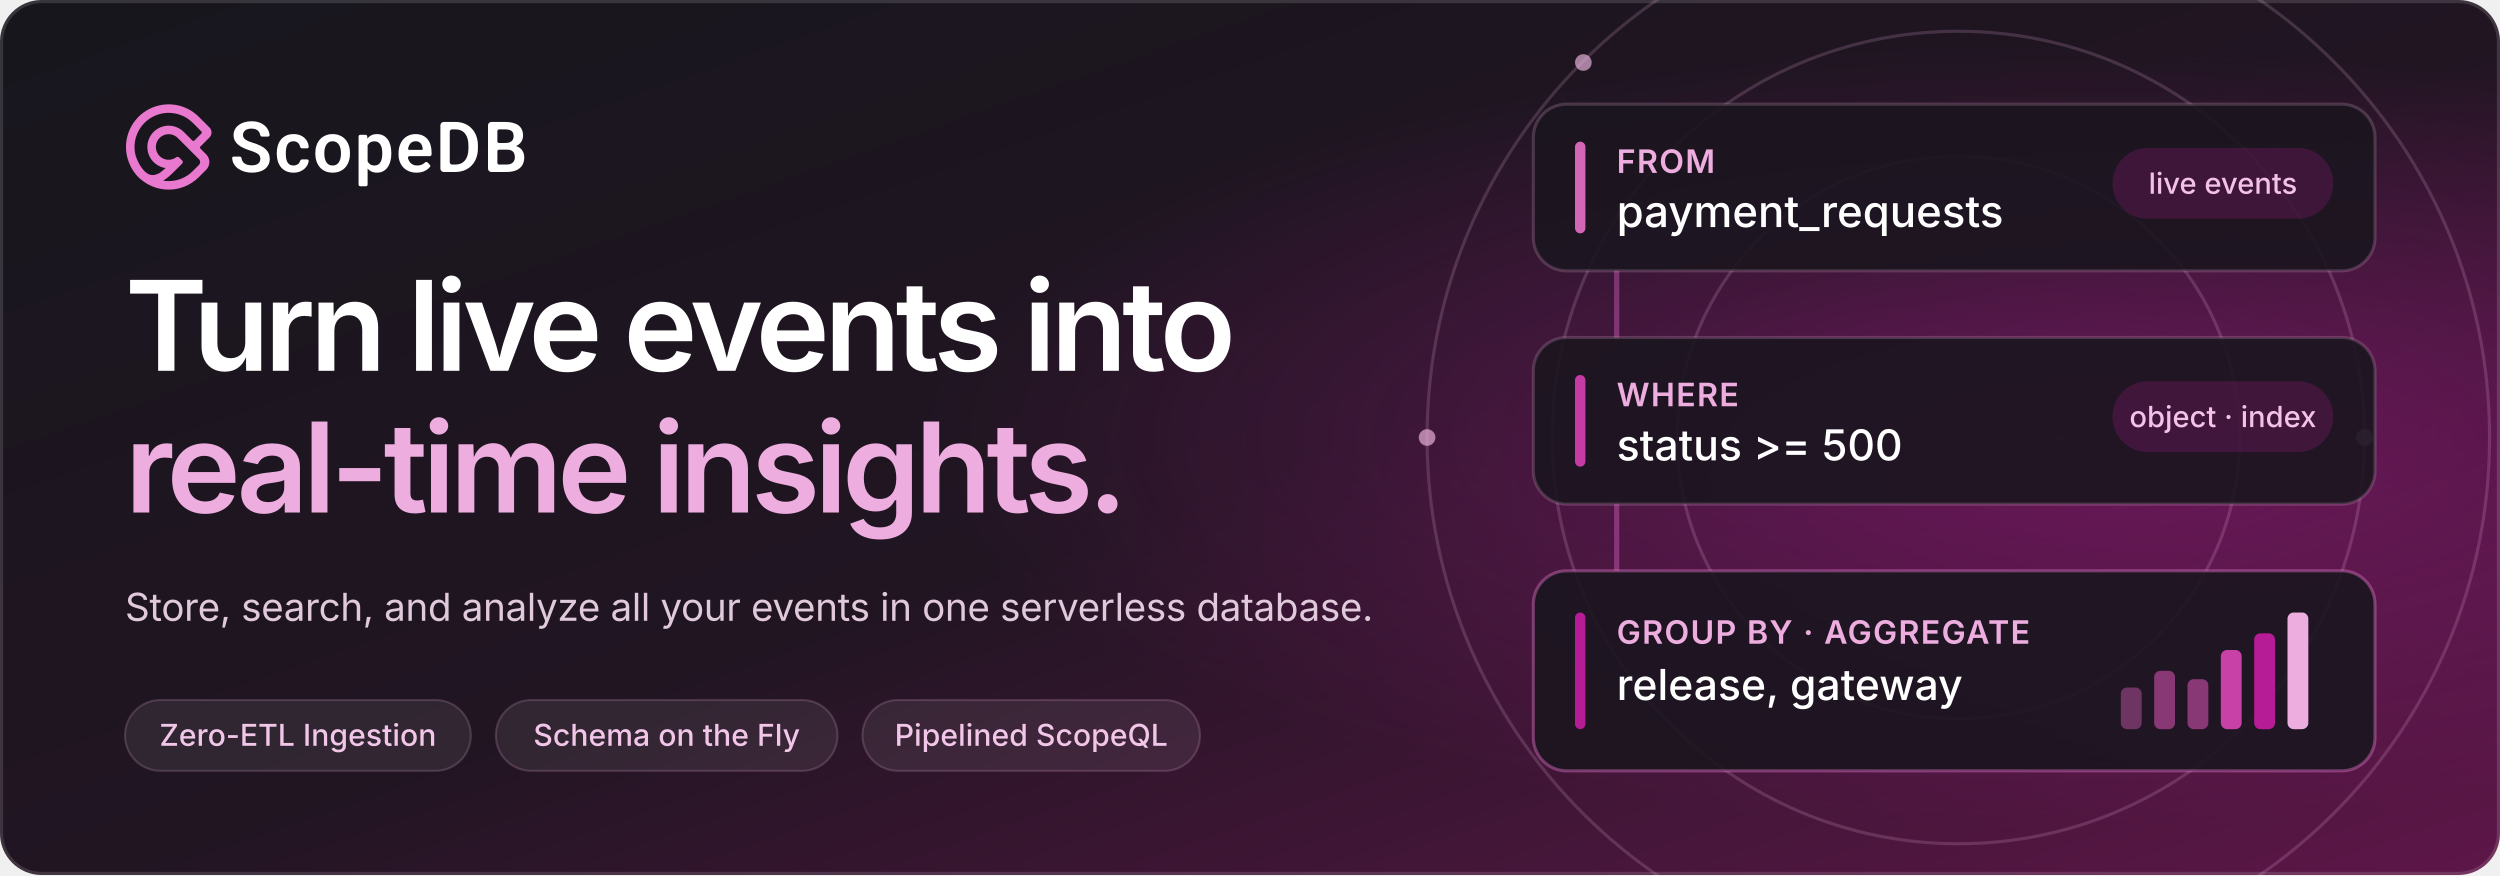
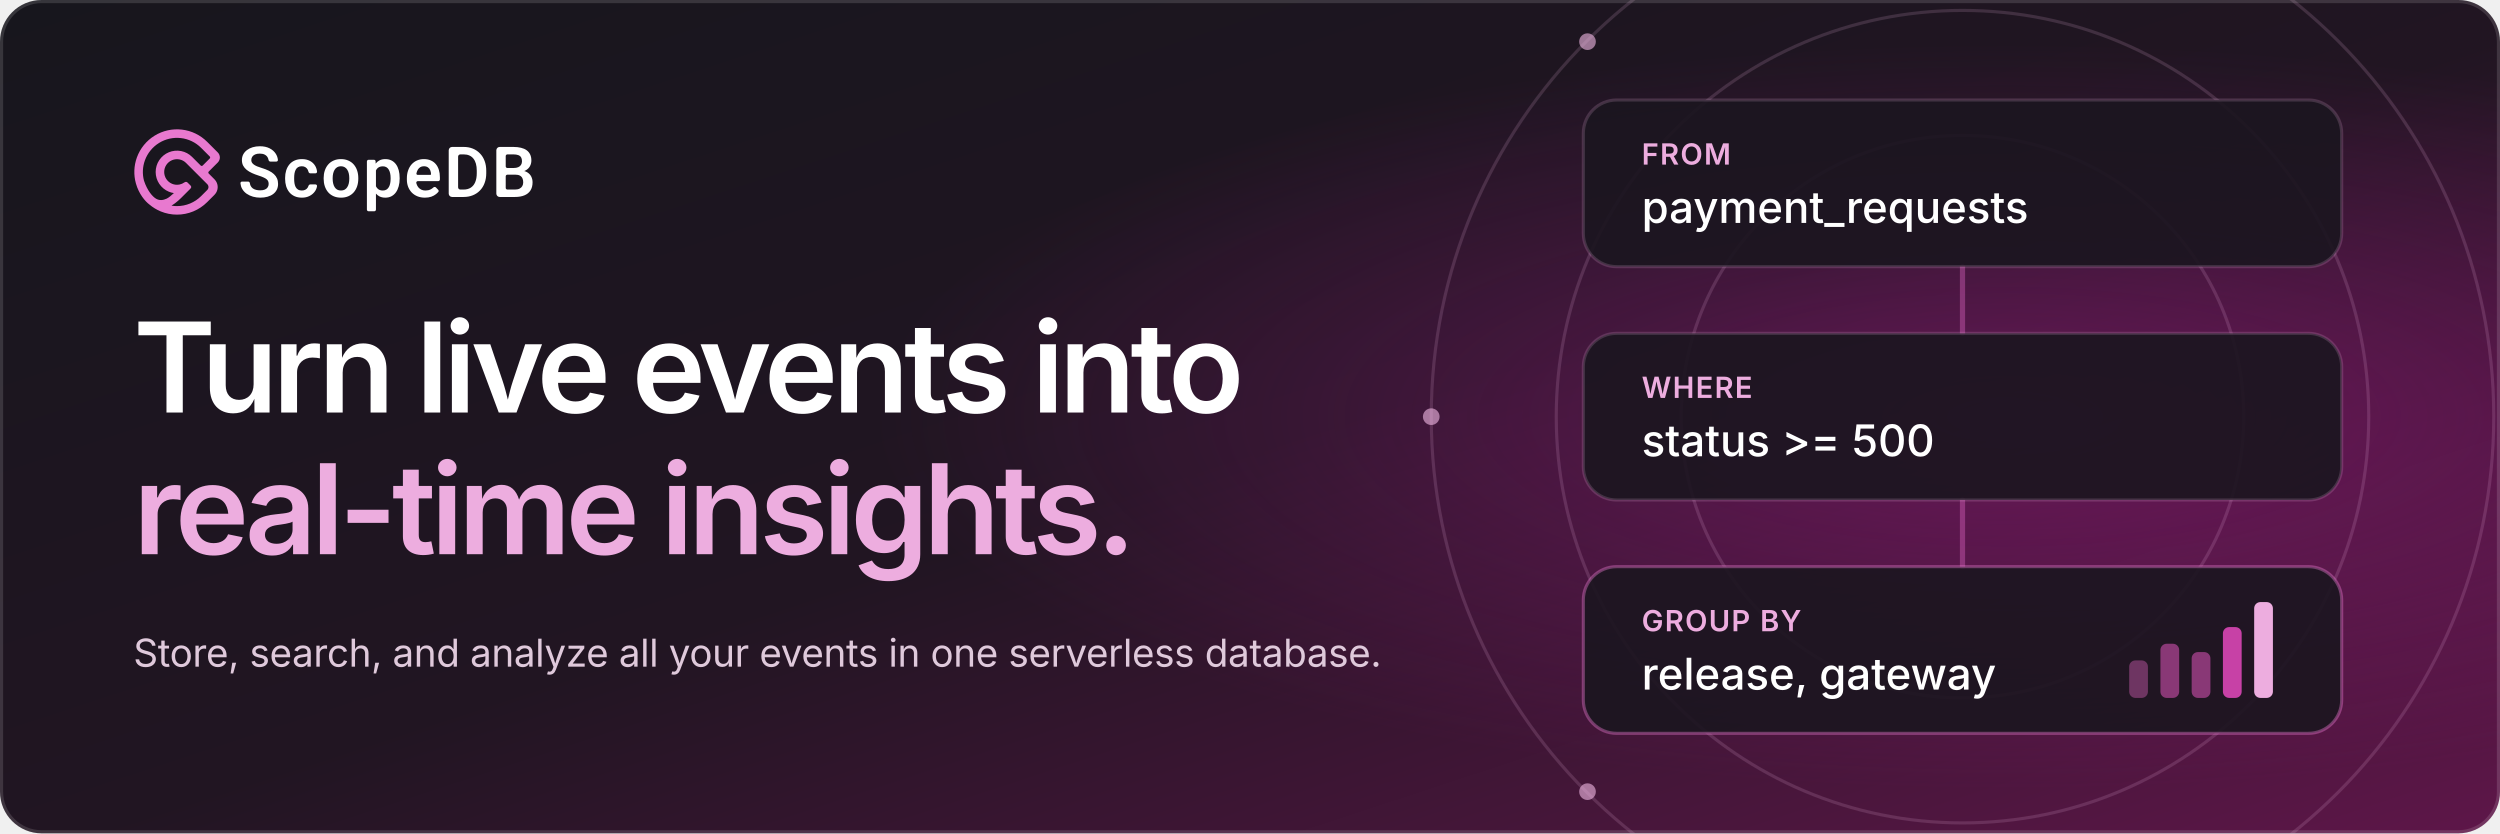
- <svg xmlns="http://www.w3.org/2000/svg" width="1200" height="420" viewBox="0 0 1200 420" font-family="Geist, -apple-system, BlinkMacSystemFont, sans-serif">
+ <svg xmlns="http://www.w3.org/2000/svg" width="1200" height="400" viewBox="0 0 1200 400" font-family="Geist, -apple-system, BlinkMacSystemFont, sans-serif">
  <defs>
    <linearGradient id="dark-bg" x1="0" y1="0" x2="1" y2="1">
      <stop offset="0%" stop-color="#17161D" />
      <stop offset="52%" stop-color="#211522" />
      <stop offset="100%" stop-color="#5E1649" />
    </linearGradient>
    <linearGradient id="light-bg" x1="0" y1="0" x2="1" y2="1">
      <stop offset="0%" stop-color="#FAF5F9" />
      <stop offset="60%" stop-color="#FAF5F9" />
      <stop offset="100%" stop-color="#F3E3F0" />
    </linearGradient>
-     <radialGradient id="glow" cx="0.82" cy="0.5" r="0.45">
-       <stop offset="0%" stop-color="#B51C95" stop-opacity="0.42" />
+     <radialGradient id="glow" cx="0.80" cy="0.5" r="0.45">
+       <stop offset="0%" stop-color="#B51C95" stop-opacity="0.40" />
      <stop offset="100%" stop-color="#B51C95" stop-opacity="0" />
    </radialGradient>
    <clipPath id="banner-clip">
-       <rect x="0" y="0" width="1200" height="420" rx="20" />
+       <rect x="0" y="0" width="1200" height="400" rx="20" />
    </clipPath>
  </defs>
  <g clip-path="url(#banner-clip)">
-     <rect x="0" y="0" width="1200" height="420" fill="url(#dark-bg)" />
-     <rect x="0" y="0" width="1200" height="420" fill="url(#glow)" />
-     <circle cx="940" cy="210" r="135" fill="none" stroke="#F2B9E4" stroke-opacity="0.18" stroke-width="1.5" />
-     <circle cx="940" cy="210" r="195" fill="none" stroke="#F2B9E4" stroke-opacity="0.18" stroke-width="1.5" />
-     <circle cx="940" cy="210" r="255" fill="none" stroke="#F2B9E4" stroke-opacity="0.18" stroke-width="1.5" />
-     <circle cx="760" cy="30" r="4" fill="#F2B9E4" fill-opacity="0.65" />
-     <circle cx="685" cy="210" r="4" fill="#F2B9E4" fill-opacity="0.65" />
-     <circle cx="1135" cy="210" r="4" fill="#F2B9E4" fill-opacity="0.65" />
-     <svg x="60" y="50" width="192" height="41" viewBox="41 36 933 200">
+     <rect x="0" y="0" width="1200" height="400" fill="url(#dark-bg)" />
+     <rect x="0" y="0" width="1200" height="400" fill="url(#glow)" />
+     <circle cx="942" cy="200" r="135" fill="none" stroke="#F2B9E4" stroke-opacity="0.16" stroke-width="1.5" />
+     <circle cx="942" cy="200" r="195" fill="none" stroke="#F2B9E4" stroke-opacity="0.16" stroke-width="1.5" />
+     <circle cx="942" cy="200" r="255" fill="none" stroke="#F2B9E4" stroke-opacity="0.16" stroke-width="1.5" />
+     <circle cx="762" cy="20" r="4" fill="#F2B9E4" fill-opacity="0.6" />
+     <circle cx="687" cy="200" r="4" fill="#F2B9E4" fill-opacity="0.6" />
+     <circle cx="762" cy="380" r="4" fill="#F2B9E4" fill-opacity="0.6" />
+     <svg x="64" y="62" width="192" height="41" viewBox="41 36 933 200">
      <path d="M929.182 77.609C935.786 77.609 941.672 78.253 946.838 79.541C952.058 80.774 956.478 82.706 960.1 85.334C963.722 87.963 966.465 91.262 968.329 95.231C970.246 99.201 971.205 103.922 971.205 109.394C971.205 114.222 970.087 118.674 967.85 122.751C965.666 126.774 962.284 130.047 957.703 132.568C956.706 133.123 955.649 133.626 954.533 134.078C957.163 134.747 959.498 135.719 961.538 136.994C965.799 139.622 968.941 143.002 970.965 147.132C972.989 151.263 974.001 155.715 974.001 160.49C974.001 168 972.377 174.303 969.128 179.399C965.932 184.496 961.245 188.331 955.067 190.906C948.942 193.481 941.512 194.769 932.777 194.769H897.01C892.672 194.769 889.156 191.227 889.156 186.858V85.52C889.156 81.151 892.672 77.609 897.01 77.609H929.182ZM911.126 173.433C911.126 175.617 912.885 177.388 915.053 177.388H932.777C937.145 177.388 940.74 176.664 943.563 175.215C946.439 173.767 948.569 171.782 949.954 169.261C951.392 166.686 952.111 163.735 952.111 160.409C952.111 156.762 951.472 153.597 950.194 150.914C948.969 148.232 946.998 146.167 944.282 144.718C941.618 143.27 938.103 142.546 933.736 142.546H915.053C912.885 142.546 911.126 144.317 911.126 146.501V173.433ZM911.126 122.98C911.126 125.165 912.885 126.935 915.053 126.935H929.342C933.709 126.935 937.358 126.318 940.287 125.085C943.216 123.851 945.427 122.054 946.918 119.693C948.463 117.333 949.235 114.463 949.235 111.083C949.235 107.328 948.516 104.271 947.078 101.91C945.693 99.55 943.509 97.833 940.527 96.76C937.544 95.634 933.762 95.071 929.182 95.071H915.053C912.885 95.071 911.126 96.841 911.126 99.026V122.98Z" fill="#FFFFFF" />
      <path d="M356.067 164.352C356.067 162.099 355.72 160.087 355.028 158.317C354.389 156.493 353.191 154.857 351.433 153.409C349.729 151.907 347.305 150.458 344.163 149.064C341.074 147.615 337.079 146.113 332.179 144.557C326.746 142.841 321.687 140.91 317 138.764C312.313 136.618 308.185 134.124 304.616 131.28C301.101 128.437 298.358 125.165 296.388 121.464C294.417 117.708 293.432 113.363 293.432 108.428C293.432 103.6 294.444 99.201 296.467 95.231C298.545 91.262 301.474 87.855 305.256 85.012C309.037 82.115 313.484 79.889 318.597 78.334C323.764 76.778 329.463 76 335.694 76C344.323 76 351.779 77.582 358.064 80.748C364.402 83.912 369.302 88.204 372.764 93.622C375.538 97.964 377.201 102.737 377.752 107.94C377.982 110.112 376.199 111.888 374.03 111.888H359.993C357.825 111.888 356.115 110.103 355.738 107.952C355.376 105.878 354.713 103.972 353.75 102.232C352.258 99.443 349.968 97.243 346.879 95.634C343.843 94.025 340.008 93.22 335.375 93.22C330.901 93.22 327.172 93.89 324.19 95.231C321.261 96.573 319.05 98.397 317.559 100.703C316.121 103.01 315.402 105.585 315.402 108.428C315.402 110.574 315.908 112.505 316.92 114.222C317.932 115.885 319.45 117.467 321.474 118.969C323.497 120.417 326.001 121.785 328.983 123.073C332.019 124.307 335.534 125.541 339.529 126.774C345.92 128.706 351.513 130.851 356.306 133.212C361.153 135.572 365.174 138.254 368.37 141.258C371.619 144.262 374.042 147.642 375.64 151.397C377.291 155.152 378.117 159.417 378.117 164.191C378.117 169.234 377.131 173.74 375.161 177.71C373.19 181.679 370.367 185.059 366.692 187.848C363.017 190.638 358.597 192.757 353.43 194.205C348.317 195.654 342.592 196.378 336.254 196.378C330.608 196.378 325.015 195.627 319.476 194.125C313.99 192.569 309.01 190.262 304.537 187.205C300.063 184.093 296.494 180.177 293.831 175.457C291.732 171.694 290.461 167.432 290.016 162.669C289.813 160.495 291.595 158.72 293.763 158.72H307.96C310.128 158.72 311.846 160.499 312.135 162.664C312.409 164.723 312.913 166.573 313.644 168.215C314.869 170.79 316.574 172.908 318.757 174.571C320.994 176.181 323.604 177.361 326.587 178.112C329.569 178.863 332.792 179.238 336.254 179.238C340.727 179.238 344.402 178.622 347.279 177.388C350.208 176.1 352.392 174.33 353.83 172.077C355.321 169.824 356.067 167.249 356.067 164.352Z" fill="#FFFFFF" />
      <path d="M433.835 179.641C436.818 179.641 439.481 179.051 441.824 177.87C444.168 176.69 446.032 175.027 447.417 172.881C448.184 171.737 448.761 170.494 449.149 169.151C449.74 167.11 451.404 165.398 453.515 165.398H465.628C467.825 165.398 469.624 167.221 469.303 169.41C468.67 173.72 467.127 177.667 464.673 181.25C461.478 185.917 457.217 189.618 451.891 192.354C446.618 195.037 440.706 196.378 434.155 196.378C427.497 196.378 421.692 195.251 416.738 192.998C411.785 190.745 407.657 187.607 404.355 183.583C401.106 179.56 398.656 174.893 397.005 169.582C395.407 164.271 394.608 158.585 394.608 152.523V149.948C394.608 143.887 395.407 138.2 397.005 132.89C398.656 127.579 401.106 122.912 404.355 118.888C407.657 114.865 411.785 111.727 416.738 109.474C421.692 107.221 427.471 106.094 434.075 106.094C441.052 106.094 447.177 107.462 452.45 110.198C457.776 112.934 461.93 116.796 464.913 121.785C467.332 125.761 468.821 130.298 469.38 135.398C469.621 137.593 467.83 139.407 465.637 139.407H453.527C451.411 139.407 449.725 137.702 449.281 135.618C448.934 133.985 448.392 132.459 447.657 131.039C446.378 128.571 444.567 126.586 442.224 125.084C439.88 123.582 437.031 122.831 433.675 122.831C430.107 122.831 427.124 123.582 424.728 125.084C422.384 126.586 420.547 128.652 419.215 131.28C417.937 133.855 417.031 136.752 416.499 139.971C416.019 143.136 415.78 146.462 415.78 149.948V152.523C415.78 156.064 416.019 159.444 416.499 162.662C417.031 165.881 417.937 168.778 419.215 171.353C420.547 173.874 422.384 175.885 424.728 177.388C427.124 178.89 430.16 179.641 433.835 179.641Z" fill="#FFFFFF" />
      <path d="M484.842 152.121V150.431C484.842 144.048 485.747 138.174 487.558 132.809C489.369 127.391 492.005 122.697 495.467 118.727C498.929 114.758 503.164 111.673 508.17 109.474C513.177 107.221 518.876 106.094 525.267 106.094C531.765 106.094 537.517 107.221 542.524 109.474C547.583 111.673 551.844 114.758 555.306 118.727C558.768 122.697 561.405 127.391 563.216 132.809C565.026 138.174 565.932 144.048 565.932 150.431V152.121C565.932 158.451 565.026 164.325 563.216 169.743C561.405 175.108 558.768 179.802 555.306 183.825C551.844 187.795 547.61 190.879 542.604 193.078C537.597 195.278 531.871 196.378 525.427 196.378C519.035 196.378 513.31 195.278 508.25 193.078C503.19 190.879 498.929 187.795 495.467 183.825C492.005 179.802 489.369 175.108 487.558 169.743C485.747 164.325 484.842 158.451 484.842 152.121ZM505.933 150.431V152.121C505.933 155.93 506.306 159.497 507.052 162.823C507.797 166.149 508.942 169.073 510.487 171.594C512.032 174.115 514.029 176.1 516.479 177.548C518.982 178.943 521.965 179.641 525.427 179.641C528.835 179.641 531.765 178.943 534.215 177.548C536.665 176.1 538.662 174.115 540.207 171.594C541.805 169.073 542.976 166.149 543.722 162.823C544.468 159.497 544.84 155.93 544.84 152.121V150.431C544.84 146.676 544.468 143.162 543.722 139.89C542.976 136.564 541.805 133.641 540.207 131.119C538.662 128.544 536.638 126.533 534.135 125.084C531.685 123.582 528.729 122.831 525.267 122.831C521.858 122.831 518.929 123.582 516.479 125.084C514.029 126.533 512.032 128.544 510.487 131.119C508.942 133.641 507.797 136.564 507.052 139.89C506.306 143.162 505.933 146.676 505.933 150.431Z" fill="#FFFFFF" />
      <path d="M629.082 106.095C634.568 106.095 639.388 107.141 643.543 109.233C647.75 111.325 651.292 114.329 654.168 118.245C657.044 122.161 659.202 126.828 660.64 132.246C662.078 137.664 662.797 143.699 662.797 150.351V152.041C662.797 158.371 662.051 164.245 660.56 169.663C659.122 175.028 656.991 179.722 654.168 183.745C651.345 187.715 647.83 190.826 643.623 193.079C639.468 195.278 634.675 196.378 629.242 196.378C623.916 196.378 619.282 195.359 615.341 193.32C612.282 191.697 609.593 189.556 607.272 186.899V224.288C607.272 226.472 605.514 228.243 603.345 228.243H590.027C587.859 228.243 586.101 226.472 586.101 224.288V111.659C586.101 109.475 587.859 107.704 590.027 107.704H602.597C604.765 107.704 606.523 109.475 606.523 111.659V116.602C609.002 113.49 611.915 111.034 615.261 109.233C619.202 107.141 623.809 106.095 629.082 106.095ZM623.49 122.993C620.241 122.993 617.445 123.529 615.101 124.602C612.758 125.675 610.84 127.204 609.349 129.189C608.569 130.227 607.877 131.367 607.272 132.611V169.788C608.647 172.707 610.591 175.053 613.104 176.825C615.82 178.702 619.336 179.641 623.65 179.641C626.899 179.641 629.668 178.917 631.958 177.468C634.249 176.02 636.113 174.035 637.551 171.514C638.989 168.939 640.028 165.989 640.667 162.663C641.306 159.337 641.625 155.796 641.625 152.041V150.351C641.625 146.489 641.279 142.922 640.587 139.649C639.894 136.323 638.829 133.427 637.391 130.959C635.953 128.438 634.089 126.48 631.799 125.085C629.508 123.69 626.739 122.993 623.49 122.993Z" fill="#FFFFFF" />
      <path d="M719.555 106.094C725.68 106.094 731.086 107.14 735.773 109.232C740.46 111.271 744.375 114.168 747.518 117.923C750.66 121.678 753.03 126.184 754.628 131.441C756.226 136.645 757.025 142.411 757.025 148.741V153.718C757.025 155.902 755.267 157.673 753.098 157.673H705.388C703.08 157.673 701.244 159.678 701.745 161.947C701.926 162.766 702.137 163.567 702.379 164.352C703.391 167.463 704.855 170.172 706.773 172.479C708.743 174.732 711.087 176.502 713.803 177.79C716.573 179.024 719.715 179.641 723.23 179.641C727.651 179.641 731.646 178.782 735.214 177.066C737.541 175.929 739.669 174.448 741.6 172.625C743.342 170.98 746.122 170.808 747.779 172.54L753.054 178.052C754.344 179.4 754.536 181.49 753.328 182.912C751.819 184.687 750.015 186.413 747.917 188.09C744.881 190.557 741.206 192.569 736.892 194.125C732.578 195.627 727.598 196.378 721.952 196.378C715.401 196.378 709.516 195.305 704.296 193.159C699.077 191.013 694.629 188.036 690.954 184.227C687.332 180.365 684.536 175.885 682.566 170.789C680.648 165.639 679.689 160.114 679.689 154.213V150.995C679.689 144.289 680.648 138.2 682.566 132.729C684.483 127.203 687.199 122.456 690.715 118.486C694.23 114.516 698.437 111.459 703.337 109.313C708.237 107.167 713.643 106.094 719.555 106.094ZM719.396 122.831C716.253 122.831 713.51 123.529 711.167 124.923C708.877 126.265 706.959 128.196 705.415 130.717C703.923 133.185 702.805 136.135 702.059 139.568C701.665 141.383 703.096 143.028 704.941 143.028H734.655C735.537 143.028 736.253 142.308 736.253 141.419C736.146 138.039 735.507 134.955 734.335 132.165C733.164 129.322 731.353 127.069 728.903 125.406C726.453 123.69 723.284 122.831 719.396 122.831Z" fill="#FFFFFF" />
      <path d="M812.904 77.61C820.68 77.61 827.764 78.924 834.155 81.553C840.6 84.181 846.166 87.963 850.853 92.898C855.593 97.78 859.215 103.627 861.718 110.44C864.274 117.253 865.553 124.871 865.553 133.293V139.167C865.553 147.535 864.274 155.153 861.718 162.019C859.215 168.832 855.593 174.679 850.853 179.561C846.166 184.443 840.573 188.198 834.075 190.826C827.578 193.455 820.361 194.769 812.425 194.769H785.526C781.188 194.769 777.672 191.228 777.672 186.859V85.52C777.672 81.151 781.188 77.61 785.526 77.61H812.904ZM799.642 172.115C799.642 175.027 801.986 177.388 804.878 177.388H812.425C819.189 177.388 824.861 175.886 829.442 172.882C834.022 169.824 837.484 165.452 839.828 159.766C842.171 154.026 843.343 147.16 843.343 139.167V133.132C843.343 126.963 842.677 121.518 841.346 116.797C840.014 112.076 838.043 108.107 835.434 104.888C832.877 101.669 829.708 99.228 825.926 97.566C822.145 95.903 817.804 95.071 812.904 95.071H804.878C801.986 95.071 799.642 97.432 799.642 100.345V172.115Z" fill="#FFFFFF" />
      <path d="M47.527 102.199C55.197 81.049 69.782 63.108 88.921 51.282C108.06 39.456 130.631 34.438 152.977 37.041C175.324 39.644 196.137 49.716 212.045 65.624L236.946 90.525C243.443 97.022 243.443 107.556 236.946 114.053L215.751 135.248C214.452 136.548 214.452 138.655 215.751 139.954L229.277 153.48C239.262 163.465 239.262 179.654 229.277 189.639L212.045 206.871C202.771 216.146 191.76 223.503 179.643 228.522C167.525 233.541 154.538 236.124 141.422 236.125C128.306 236.124 115.318 233.541 103.2 228.522C93.746 224.606 84.965 219.266 77.157 212.703C66.679 204.905 52.139 187.501 45.445 163.766C45.373 163.594 45.31 163.415 45.258 163.23C39.634 143.188 40.404 121.844 47.527 102.199ZM129.955 108.566C124.48 110.834 119.8 114.674 116.508 119.601C113.216 124.529 111.458 130.322 111.458 136.248C111.458 142.174 113.216 147.967 116.508 152.895C119.801 157.822 124.48 161.663 129.955 163.93C135.43 166.198 141.455 166.791 147.267 165.635C151.504 164.792 155.49 163.047 158.962 160.54C161.109 158.99 164.126 158.952 165.998 160.825L173.343 168.17C175.16 169.986 175.226 172.916 173.363 174.627C173.147 174.965 172.891 175.285 172.596 175.58L169.185 178.991C169.185 178.991 161.581 186.494 157.185 190.991C149.132 199.231 140.081 208.12 128.541 215.104C132.789 215.798 137.097 216.149 141.422 216.149C151.914 216.149 162.304 214.083 171.998 210.067C181.692 206.052 190.501 200.166 197.92 192.747L212.328 178.339C216.072 174.595 216.072 168.524 212.328 164.78L162.609 115.06C158.418 110.87 153.079 108.017 147.267 106.861C141.455 105.704 135.43 106.298 129.955 108.566ZM99.421 68.275C84.11 77.736 72.442 92.089 66.306 109.009C60.761 124.3 60.029 140.879 64.138 156.534C64.15 156.567 64.161 156.601 64.172 156.634C72.013 180.403 84.467 194.301 92.486 198.873C100.312 203.336 108.437 202.784 117.418 198.57C122.212 196.322 128.866 190.637 134.188 185.66C130.13 185.066 126.14 183.971 122.311 182.385C113.186 178.605 105.386 172.204 99.899 163.992C94.412 155.78 91.483 146.125 91.483 136.248C91.483 126.371 94.412 116.716 99.899 108.503C105.386 100.291 113.186 93.89 122.311 90.111C131.436 86.331 141.477 85.342 151.164 87.269C160.851 89.196 169.749 93.952 176.733 100.936L196.929 121.131C198.228 122.431 200.335 122.431 201.634 121.131L218.116 104.65C219.415 103.35 219.415 101.244 218.116 99.944L197.92 79.749C185.194 67.022 168.543 58.965 150.666 56.883C132.789 54.8 114.732 58.814 99.421 68.275Z" fill="#E879CF" />
    </svg>
    <g font-weight="600" font-size="60" letter-spacing="-2.5">
-       <text x="60" y="178" fill="#FFFFFF">Turn live events into</text>
-       <text x="60" y="246" fill="#EDADDF">real-time insights.</text>
+       <text x="64" y="198" fill="#FFFFFF">Turn live events into</text>
+       <text x="64" y="266" fill="#EDADDF">real-time insights.</text>
    </g>
-     <text x="60" y="298" font-size="18.5" font-weight="400" letter-spacing="-0.15" fill="#DFC9DB">
+     <text x="64" y="320" font-size="18.5" font-weight="400" letter-spacing="-0.15" fill="#DFC9DB">
      Store, search, and analyze all your events in one serverless database.
    </text>
-     <g transform="translate(60, 336)">
-       <rect x="0" y="0" width="166" height="34" rx="17" fill="#FFFFFF12" stroke="#F2B9E430" stroke-width="1" />
-       <text x="83" y="22" text-anchor="middle" font-size="14.5" font-weight="500" fill="#F2C6E8">Zero-ETL Ingestion</text>
-       <rect x="178" y="0" width="164" height="34" rx="17" fill="#FFFFFF12" stroke="#F2B9E430" stroke-width="1" />
-       <text x="260" y="22" text-anchor="middle" font-size="14.5" font-weight="500" fill="#F2C6E8">Schema on the Fly</text>
-       <rect x="354" y="0" width="162" height="34" rx="17" fill="#FFFFFF12" stroke="#F2B9E430" stroke-width="1" />
-       <text x="435" y="22" text-anchor="middle" font-size="14.5" font-weight="500" fill="#F2C6E8">Pipelined ScopeQL</text>
-     </g>
    <g>
-       <path d="M 776 130 V 162" fill="none" stroke="#E066C366" stroke-width="2.5" stroke-linecap="round" />
-       <path d="M 776 242 V 274" fill="none" stroke="#E066C366" stroke-width="2.5" stroke-linecap="round" />
-       <rect x="736" y="50" width="404" height="80" rx="16" fill="#1B151FE8" stroke="#F2B9E433" stroke-width="1.5" />
-       <rect x="756" y="68" width="5" height="44" rx="2.5" fill="#D466B8" />
-       <text x="776" y="83" font-size="15.5" font-weight="600" letter-spacing="0.6" fill="#EDADDF">FROM</text>
-       <text x="776" y="109" font-size="21" font-weight="500" fill="#FFFFFF">payment_requests</text>
-       <rect x="1014" y="71" width="106" height="34" rx="17" fill="#B51C9538" />
-       <text x="1067" y="93" text-anchor="middle" font-size="14" font-weight="500" fill="#F4C2E8">live events</text>
-       <rect x="736" y="162" width="404" height="80" rx="16" fill="#1B151FE8" stroke="#F2B9E433" stroke-width="1.5" />
-       <rect x="756" y="180" width="5" height="44" rx="2.5" fill="#C43CA3" />
-       <text x="776" y="195" font-size="15.5" font-weight="600" letter-spacing="0.6" fill="#EDADDF">WHERE</text>
-       <text x="776" y="221" font-size="20.5" font-weight="500" fill="#FFFFFF">status &gt;= 500</text>
-       <rect x="1014" y="183" width="106" height="34" rx="17" fill="#B51C9538" />
-       <text x="1067" y="205" text-anchor="middle" font-size="14" font-weight="500" fill="#F4C2E8">object · index</text>
-       <rect x="736" y="274" width="404" height="96" rx="16" fill="#1B151FE8" stroke="#E879CF66" stroke-width="1.5" />
-       <rect x="756" y="294" width="5" height="56" rx="2.5" fill="#B51C95" />
-       <text x="776" y="309" font-size="15.5" font-weight="600" letter-spacing="0.6" fill="#EDADDF">GROUP BY · AGGREGATE</text>
-       <text x="776" y="336" font-size="20.5" font-weight="500" fill="#FFFFFF">release, gateway</text>
-       <g transform="translate(1018, 294)">
-         <rect x="0" y="36" width="10" height="20" rx="3" fill="#6E3562" />
-         <rect x="16" y="28" width="10" height="28" rx="3" fill="#893876" />
-         <rect x="32" y="32" width="10" height="24" rx="3" fill="#893876" />
-         <rect x="48" y="18" width="10" height="38" rx="3" fill="#C741A6" />
-         <rect x="64" y="10" width="10" height="46" rx="3" fill="#B51C95" />
-         <rect x="80" y="0" width="10" height="56" rx="3" fill="#EDADDF" />
+       <path d="M 942 128 V 160" fill="none" stroke="#E066C366" stroke-width="2.5" stroke-linecap="round" />
+       <path d="M 942 240 V 272" fill="none" stroke="#E066C366" stroke-width="2.5" stroke-linecap="round" />
+       <rect x="760" y="48" width="364" height="80" rx="16" fill="#1B151FE8" stroke="#F2B9E42E" stroke-width="1.5" />
+       <text x="788" y="79" font-size="14" font-weight="600" letter-spacing="0.6" fill="#EDADDF">FROM</text>
+       <text x="788" y="107" font-size="21" font-weight="500" fill="#FFFFFF">payment_requests</text>
+       <rect x="760" y="160" width="364" height="80" rx="16" fill="#1B151FE8" stroke="#F2B9E42E" stroke-width="1.5" />
+       <text x="788" y="191" font-size="14" font-weight="600" letter-spacing="0.6" fill="#EDADDF">WHERE</text>
+       <text x="788" y="219" font-size="21" font-weight="500" fill="#FFFFFF">status &gt;= 500</text>
+       <rect x="760" y="272" width="364" height="80" rx="16" fill="#1B151FE8" stroke="#E879CF66" stroke-width="1.5" />
+       <text x="788" y="303" font-size="14" font-weight="600" letter-spacing="0.6" fill="#EDADDF">GROUP BY</text>
+       <text x="788" y="331" font-size="21" font-weight="500" fill="#FFFFFF">release, gateway</text>
+       <g transform="translate(1022, 289)">
+         <rect x="0" y="28" width="9" height="18" rx="3" fill="#6E3562" />
+         <rect x="15" y="20" width="9" height="26" rx="3" fill="#893876" />
+         <rect x="30" y="24" width="9" height="22" rx="3" fill="#893876" />
+         <rect x="45" y="12" width="9" height="34" rx="3" fill="#C741A6" />
+         <rect x="60" y="0" width="9" height="46" rx="3" fill="#EDADDF" />
      </g>
    </g>
  </g>
-   <rect x="0.75" y="0.75" width="1198.5" height="418.5" rx="19.25" fill="none" stroke="#FFFFFF22" stroke-width="1.5" />
+   <rect x="0.75" y="0.75" width="1198.5" height="398.5" rx="19.25" fill="none" stroke="#FFFFFF22" stroke-width="1.5" />
</svg>
